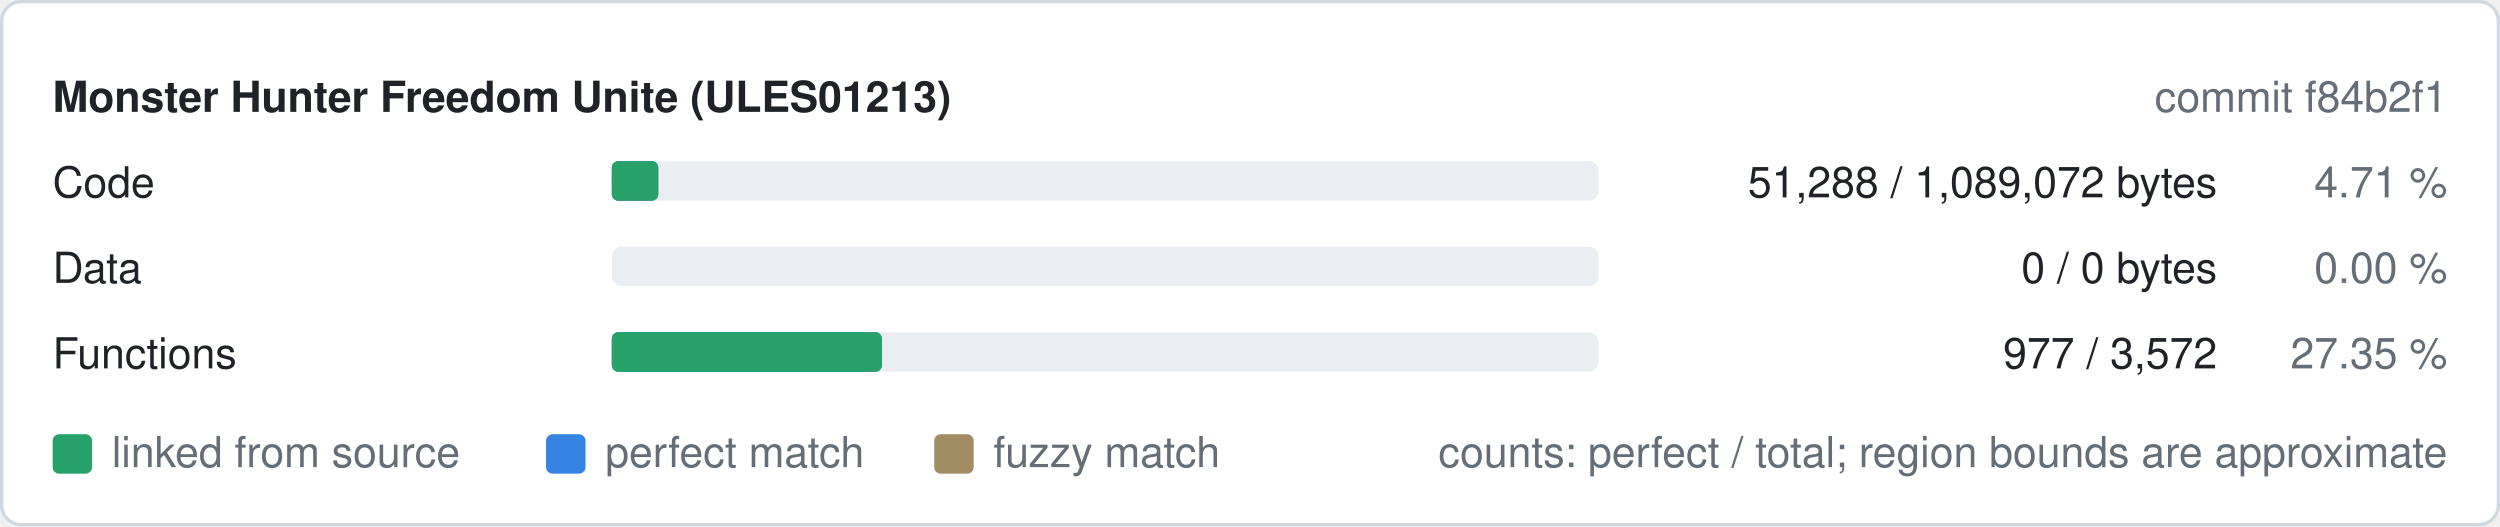
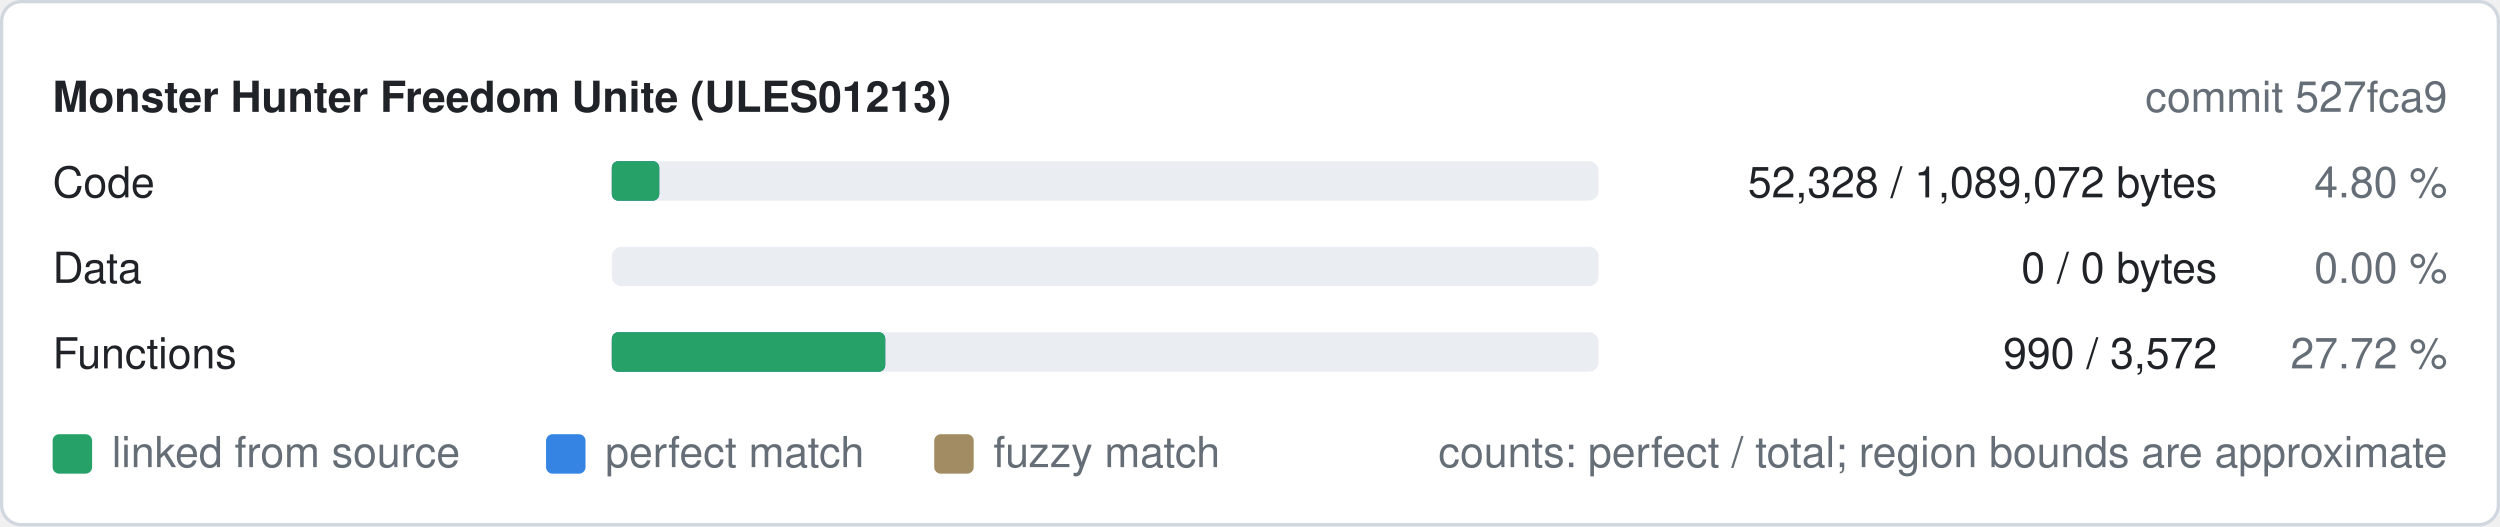
<svg xmlns="http://www.w3.org/2000/svg" width="760" height="160" viewBox="0 0 760 160" role="img" aria-label="Decompilation progress of ULES01213">
  <style>
text{font-family:-apple-system,BlinkMacSystemFont,"Segoe UI",Helvetica,Arial,sans-serif;font-size:13px}
.b{font-weight:600}
.bg{fill:#ffffff;stroke:#d0d7de}.t{fill:#1f2328}.m{fill:#656d76}.track{fill:#eaeef2}.fuzzy{fill:#a28c64}.perfect{fill:#3584e4}.linked{fill:#26a269}
@media (prefers-color-scheme: dark){.bg{fill:#0d1117;stroke:#30363d}.t{fill:#e6edf3}.m{fill:#8d96a0}.track{fill:#21262d}.fuzzy{fill:#a28c64}.perfect{fill:#3584e4}.linked{fill:#2ec27e}}
</style>
  <rect class="bg" x="0.5" y="0.5" width="759" height="159" rx="6" />
  <text class="t b" x="16" y="34">Monster Hunter Freedom Unite (ULES01213)</text>
-   <text class="m" x="744" y="34" text-anchor="end">commit f84b2f1</text>
+   <text class="m" x="744" y="34" text-anchor="end">commit 527fca9</text>
  <text class="t" x="16" y="60">Code</text>
  <rect class="track" x="186" y="49" width="300" height="12" rx="3" />
-   <rect class="fuzzy" x="186" y="49" width="14.1" height="12" rx="2" />
-   <rect class="perfect" x="186" y="49" width="14.1" height="12" rx="2" />
-   <rect class="linked" x="186" y="49" width="14.1" height="12" rx="2" />
-   <text class="t" x="674" y="60" text-anchor="end">51,288 / 1,089,072 bytes</text>
-   <text class="m" x="744" y="60" text-anchor="end">4.71 %</text>
+   <rect class="fuzzy" x="186" y="49" width="14.4" height="12" rx="2" />
+   <rect class="perfect" x="186" y="49" width="14.4" height="12" rx="2" />
+   <rect class="linked" x="186" y="49" width="14.4" height="12" rx="2" />
+   <text class="t" x="674" y="60" text-anchor="end">52,328 / 1,089,072 bytes</text>
+   <text class="m" x="744" y="60" text-anchor="end">4.80 %</text>
  <text class="t" x="16" y="86">Data</text>
  <rect class="track" x="186" y="75" width="300" height="12" rx="3" />
  <text class="t" x="674" y="86" text-anchor="end">0 / 0 bytes</text>
  <text class="m" x="744" y="86" text-anchor="end">0.00 %</text>
  <text class="t" x="16" y="112">Functions</text>
  <rect class="track" x="186" y="101" width="300" height="12" rx="3" />
-   <rect class="fuzzy" x="186" y="101" width="82.1" height="12" rx="2" />
-   <rect class="perfect" x="186" y="101" width="82.1" height="12" rx="2" />
-   <rect class="linked" x="186" y="101" width="82.1" height="12" rx="2" />
-   <text class="t" x="674" y="112" text-anchor="end">977 / 3,572</text>
-   <text class="m" x="744" y="112" text-anchor="end">27.35 %</text>
+   <rect class="fuzzy" x="186" y="101" width="83.1" height="12" rx="2" />
+   <rect class="perfect" x="186" y="101" width="83.1" height="12" rx="2" />
+   <rect class="linked" x="186" y="101" width="83.1" height="12" rx="2" />
+   <text class="t" x="674" y="112" text-anchor="end">990 / 3,572</text>
+   <text class="m" x="744" y="112" text-anchor="end">27.72 %</text>
  <rect class="linked" x="16" y="132" width="12" height="12" rx="2" />
  <text class="m" x="34" y="142">linked from source</text>
  <rect class="perfect" x="166" y="132" width="12" height="12" rx="2" />
  <text class="m" x="184" y="142">perfect match</text>
  <rect class="fuzzy" x="284" y="132" width="12" height="12" rx="2" />
  <text class="m" x="302" y="142">fuzzy match</text>
  <text class="m" x="744" y="142" text-anchor="end">counts: perfect / total; region bounds are approximate</text>
</svg>
